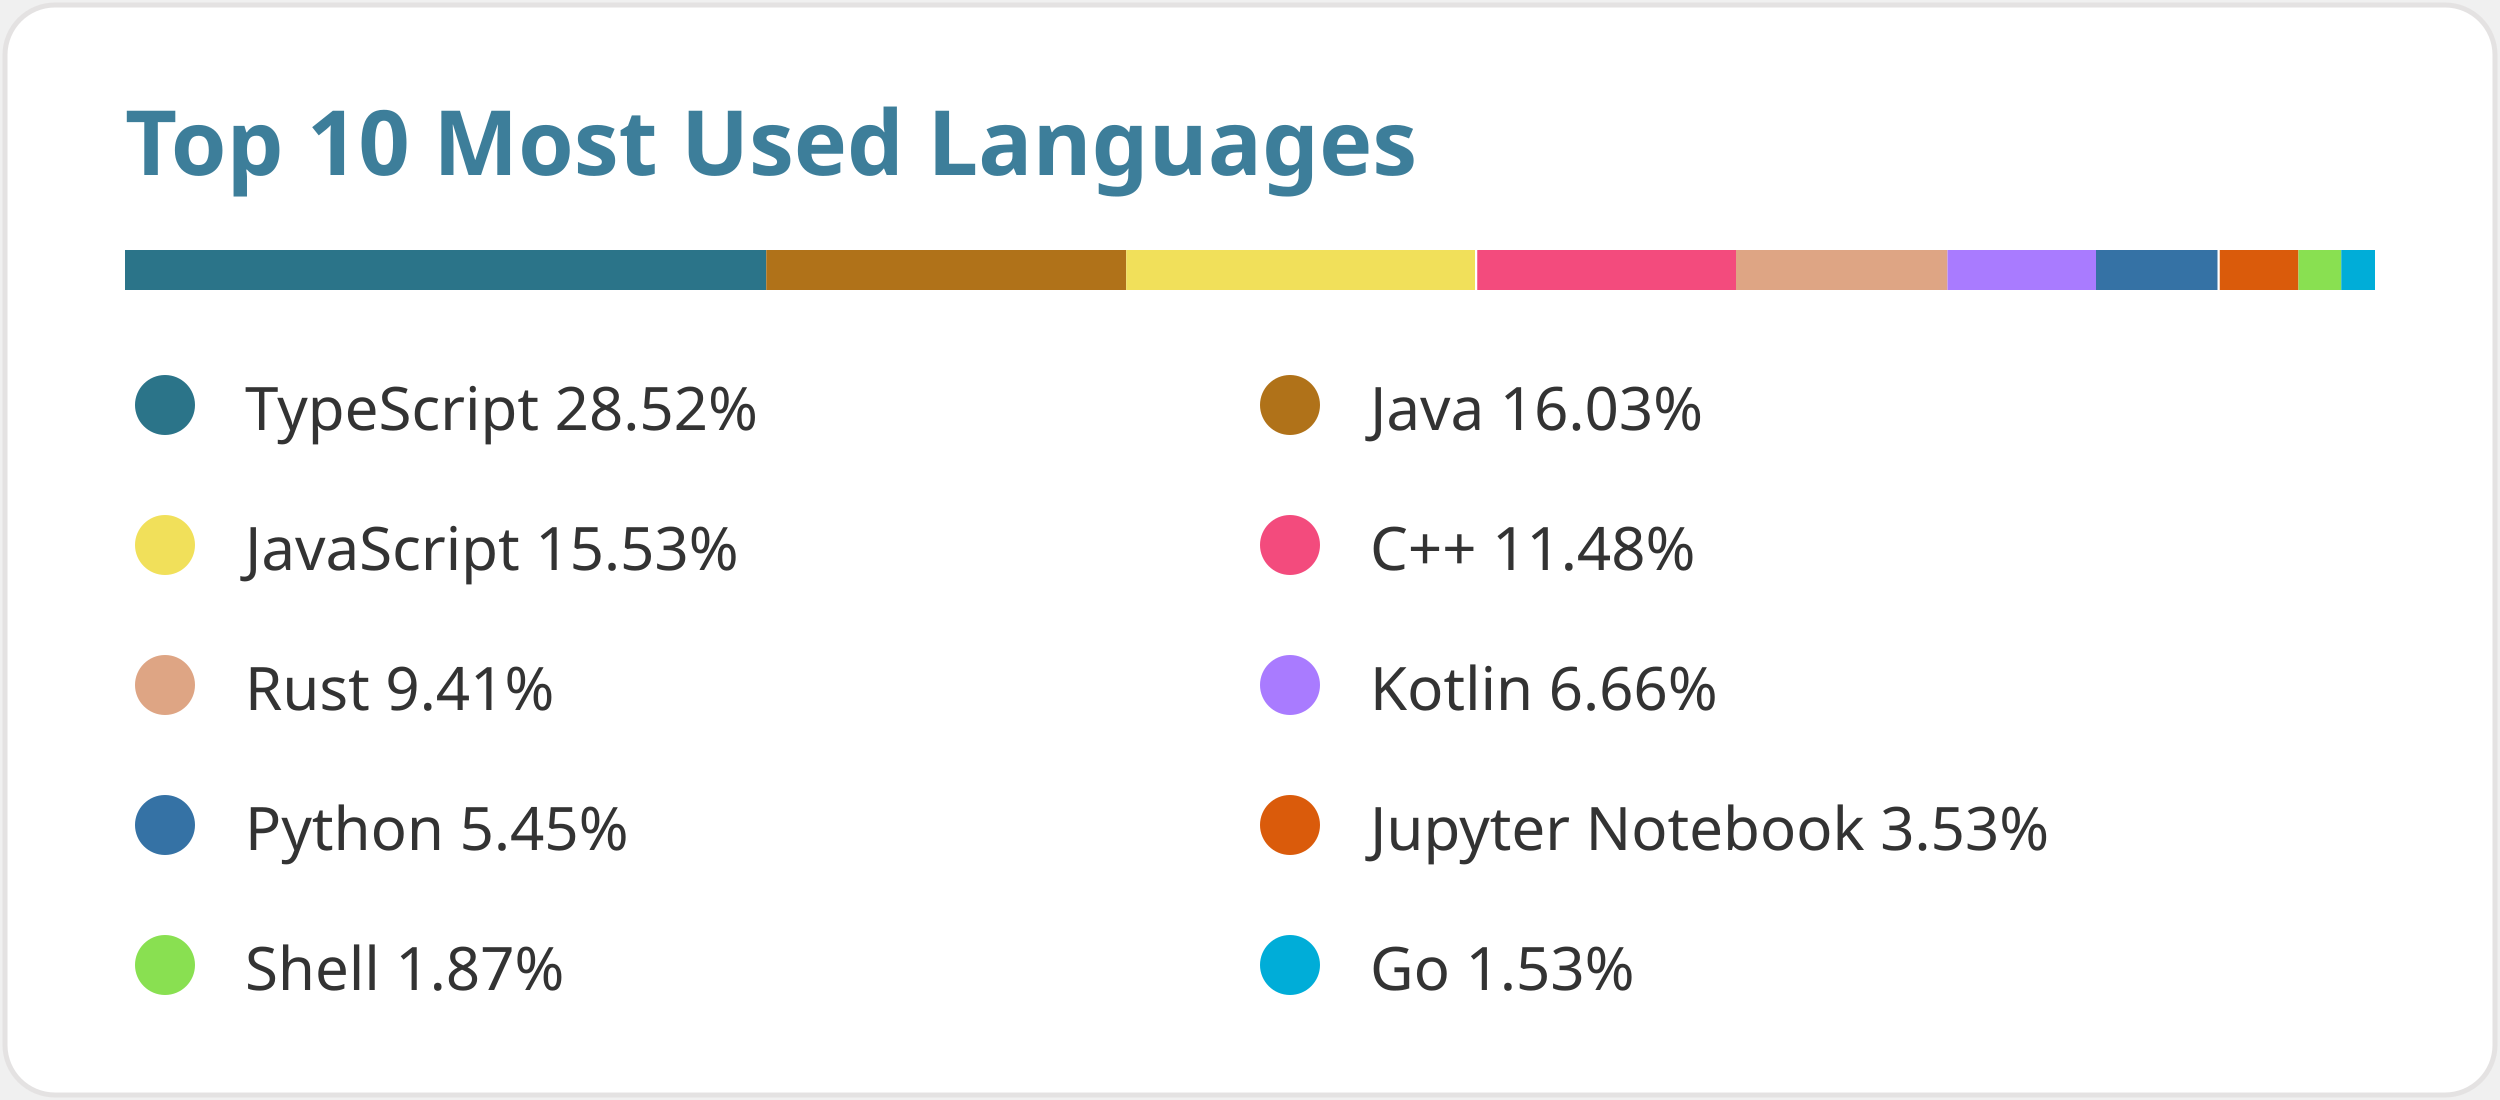
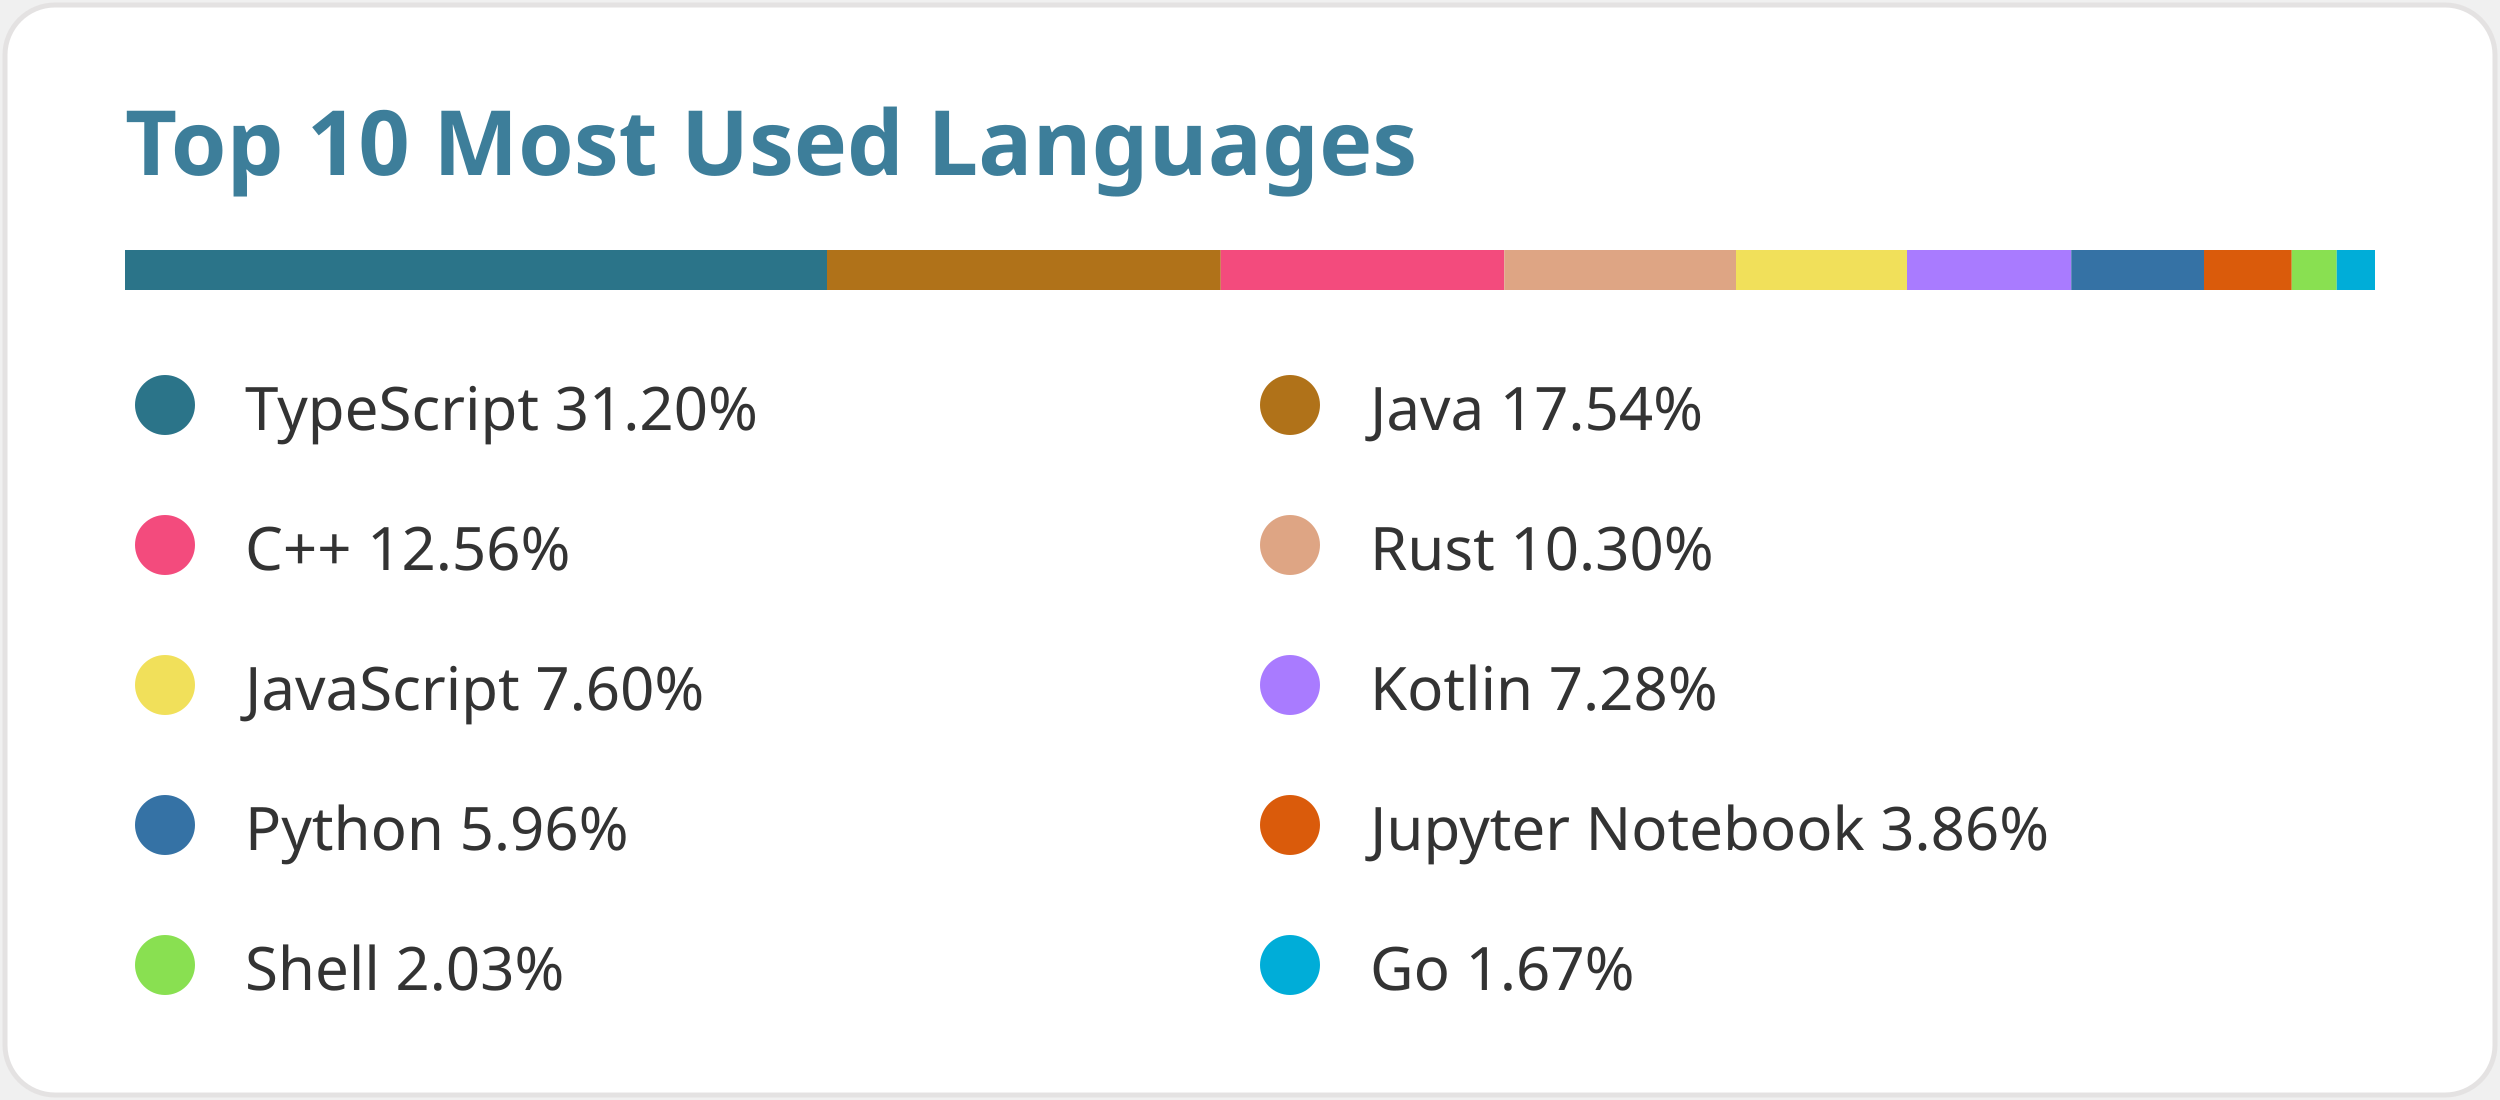
<svg xmlns="http://www.w3.org/2000/svg" width="500" height="220" viewBox="0 0 500 220" data-reactroot="">
  <style>text { font-family: 'Segoe UI', Ubuntu, Sans-Serif; fill: #333333; font-size: 12px; font-weight: 400; }</style>
  <rect width="498" height="218" x="1" y="1" rx="10" fill="#ffffff" stroke="#e4e2e2" />
  <text x="25" y="35" style="fill:#3d7e9a;font-size:18px;font-weight:600">Top 10 Most Used Languages</text>
  <g transform="translate(25, 50) scale(450, 8)">
-     <rect fill="#2b7489" x="0" width="0.285" height="1" />
-     <rect fill="#b07219" x="0.285" width="0.16" height="1" />
-     <rect fill="#f1e05a" x="0.445" width="0.155" height="1" />
-     <rect fill="#f34b7d" x="0.601" width="0.115" height="1" />
-     <rect fill="#dea584" x="0.716" width="0.094" height="1" />
-     <rect fill="#A97BFF" x="0.81" width="0.067" height="1" />
-     <rect fill="#3572A5" x="0.876" width="0.054" height="1" />
-     <rect fill="#DA5B0B" x="0.931" width="0.035" height="1" />
-     <rect fill="#89e051" x="0.966" width="0.019" height="1" />
-     <rect fill="#00ADD8" x="0.985" width="0.015" height="1" />
+     <rect fill="#2b7489" x="0" width="0.312" height="1" />
+     <rect fill="#b07219" x="0.312" width="0.175" height="1" />
+     <rect fill="#f34b7d" x="0.487" width="0.126" height="1" />
+     <rect fill="#dea584" x="0.613" width="0.103" height="1" />
+     <rect fill="#f1e05a" x="0.716" width="0.076" height="1" />
+     <rect fill="#A97BFF" x="0.792" width="0.073" height="1" />
+     <rect fill="#3572A5" x="0.865" width="0.06" height="1" />
+     <rect fill="#DA5B0B" x="0.924" width="0.039" height="1" />
+     <rect fill="#89e051" x="0.963" width="0.02" height="1" />
+     <rect fill="#00ADD8" x="0.983" width="0.017" height="1" />
  </g>
  <g transform="translate(25, 75)">
    <circle cx="8" cy="6" r="6" fill="#2b7489" />
-     <text x="24" y="11">TypeScript 28.52%</text>
+     <text x="24" y="11">TypeScript 31.20%</text>
  </g>
  <g transform="translate(250, 75)">
    <circle cx="8" cy="6" r="6" fill="#b07219" />
-     <text x="24" y="11">Java 16.03%</text>
+     <text x="24" y="11">Java 17.54%</text>
  </g>
  <g transform="translate(25, 103)">
-     <circle cx="8" cy="6" r="6" fill="#f1e05a" />
-     <text x="24" y="11">JavaScript 15.53%</text>
+     <circle cx="8" cy="6" r="6" fill="#f34b7d" />
+     <text x="24" y="11">C++ 12.56%</text>
  </g>
  <g transform="translate(250, 103)">
-     <circle cx="8" cy="6" r="6" fill="#f34b7d" />
-     <text x="24" y="11">C++ 11.48%</text>
+     <circle cx="8" cy="6" r="6" fill="#dea584" />
+     <text x="24" y="11">Rust 10.30%</text>
  </g>
  <g transform="translate(25, 131)">
-     <circle cx="8" cy="6" r="6" fill="#dea584" />
-     <text x="24" y="11">Rust 9.41%</text>
+     <circle cx="8" cy="6" r="6" fill="#f1e05a" />
+     <text x="24" y="11">JavaScript 7.60%</text>
  </g>
  <g transform="translate(250, 131)">
    <circle cx="8" cy="6" r="6" fill="#A97BFF" />
-     <text x="24" y="11">Kotlin 6.66%</text>
+     <text x="24" y="11">Kotlin 7.28%</text>
  </g>
  <g transform="translate(25, 159)">
    <circle cx="8" cy="6" r="6" fill="#3572A5" />
-     <text x="24" y="11">Python 5.45%</text>
+     <text x="24" y="11">Python 5.96%</text>
  </g>
  <g transform="translate(250, 159)">
    <circle cx="8" cy="6" r="6" fill="#DA5B0B" />
-     <text x="24" y="11">Jupyter Notebook 3.53%</text>
+     <text x="24" y="11">Jupyter Notebook 3.86%</text>
  </g>
  <g transform="translate(25, 187)">
    <circle cx="8" cy="6" r="6" fill="#89e051" />
-     <text x="24" y="11">Shell 1.87%</text>
+     <text x="24" y="11">Shell 2.03%</text>
  </g>
  <g transform="translate(250, 187)">
    <circle cx="8" cy="6" r="6" fill="#00ADD8" />
-     <text x="24" y="11">Go 1.53%</text>
+     <text x="24" y="11">Go 1.67%</text>
  </g>
</svg>
